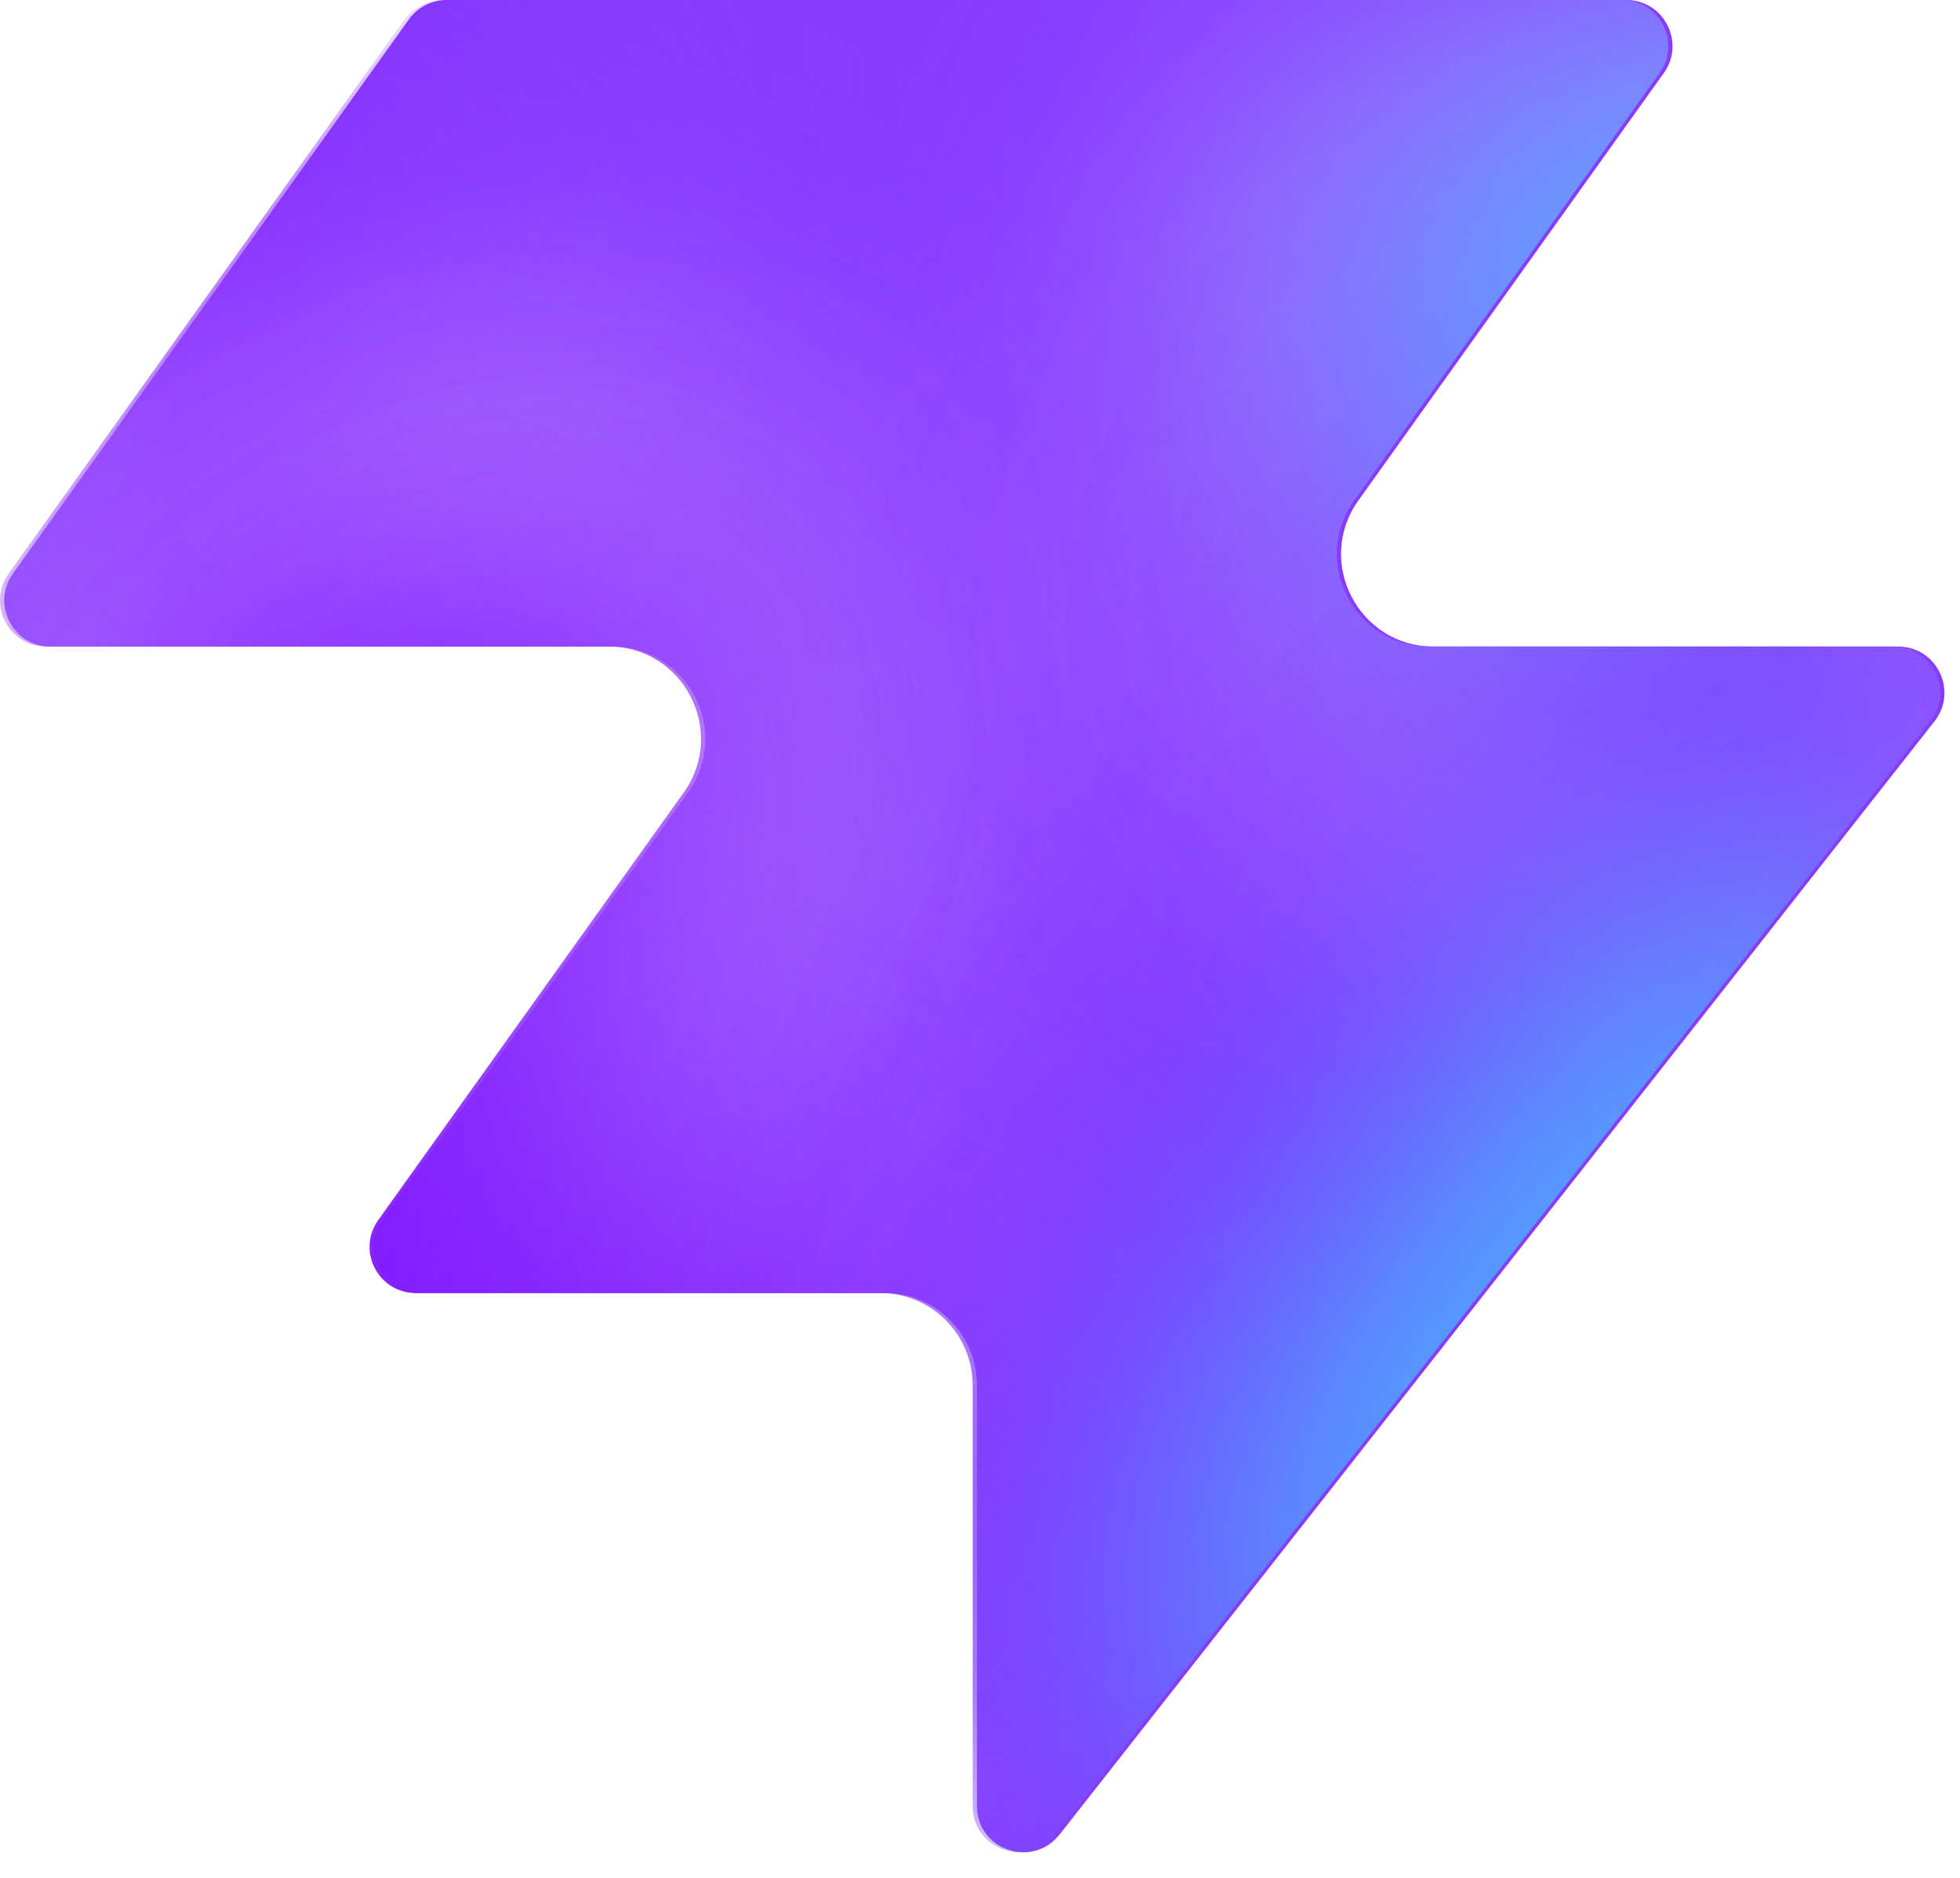
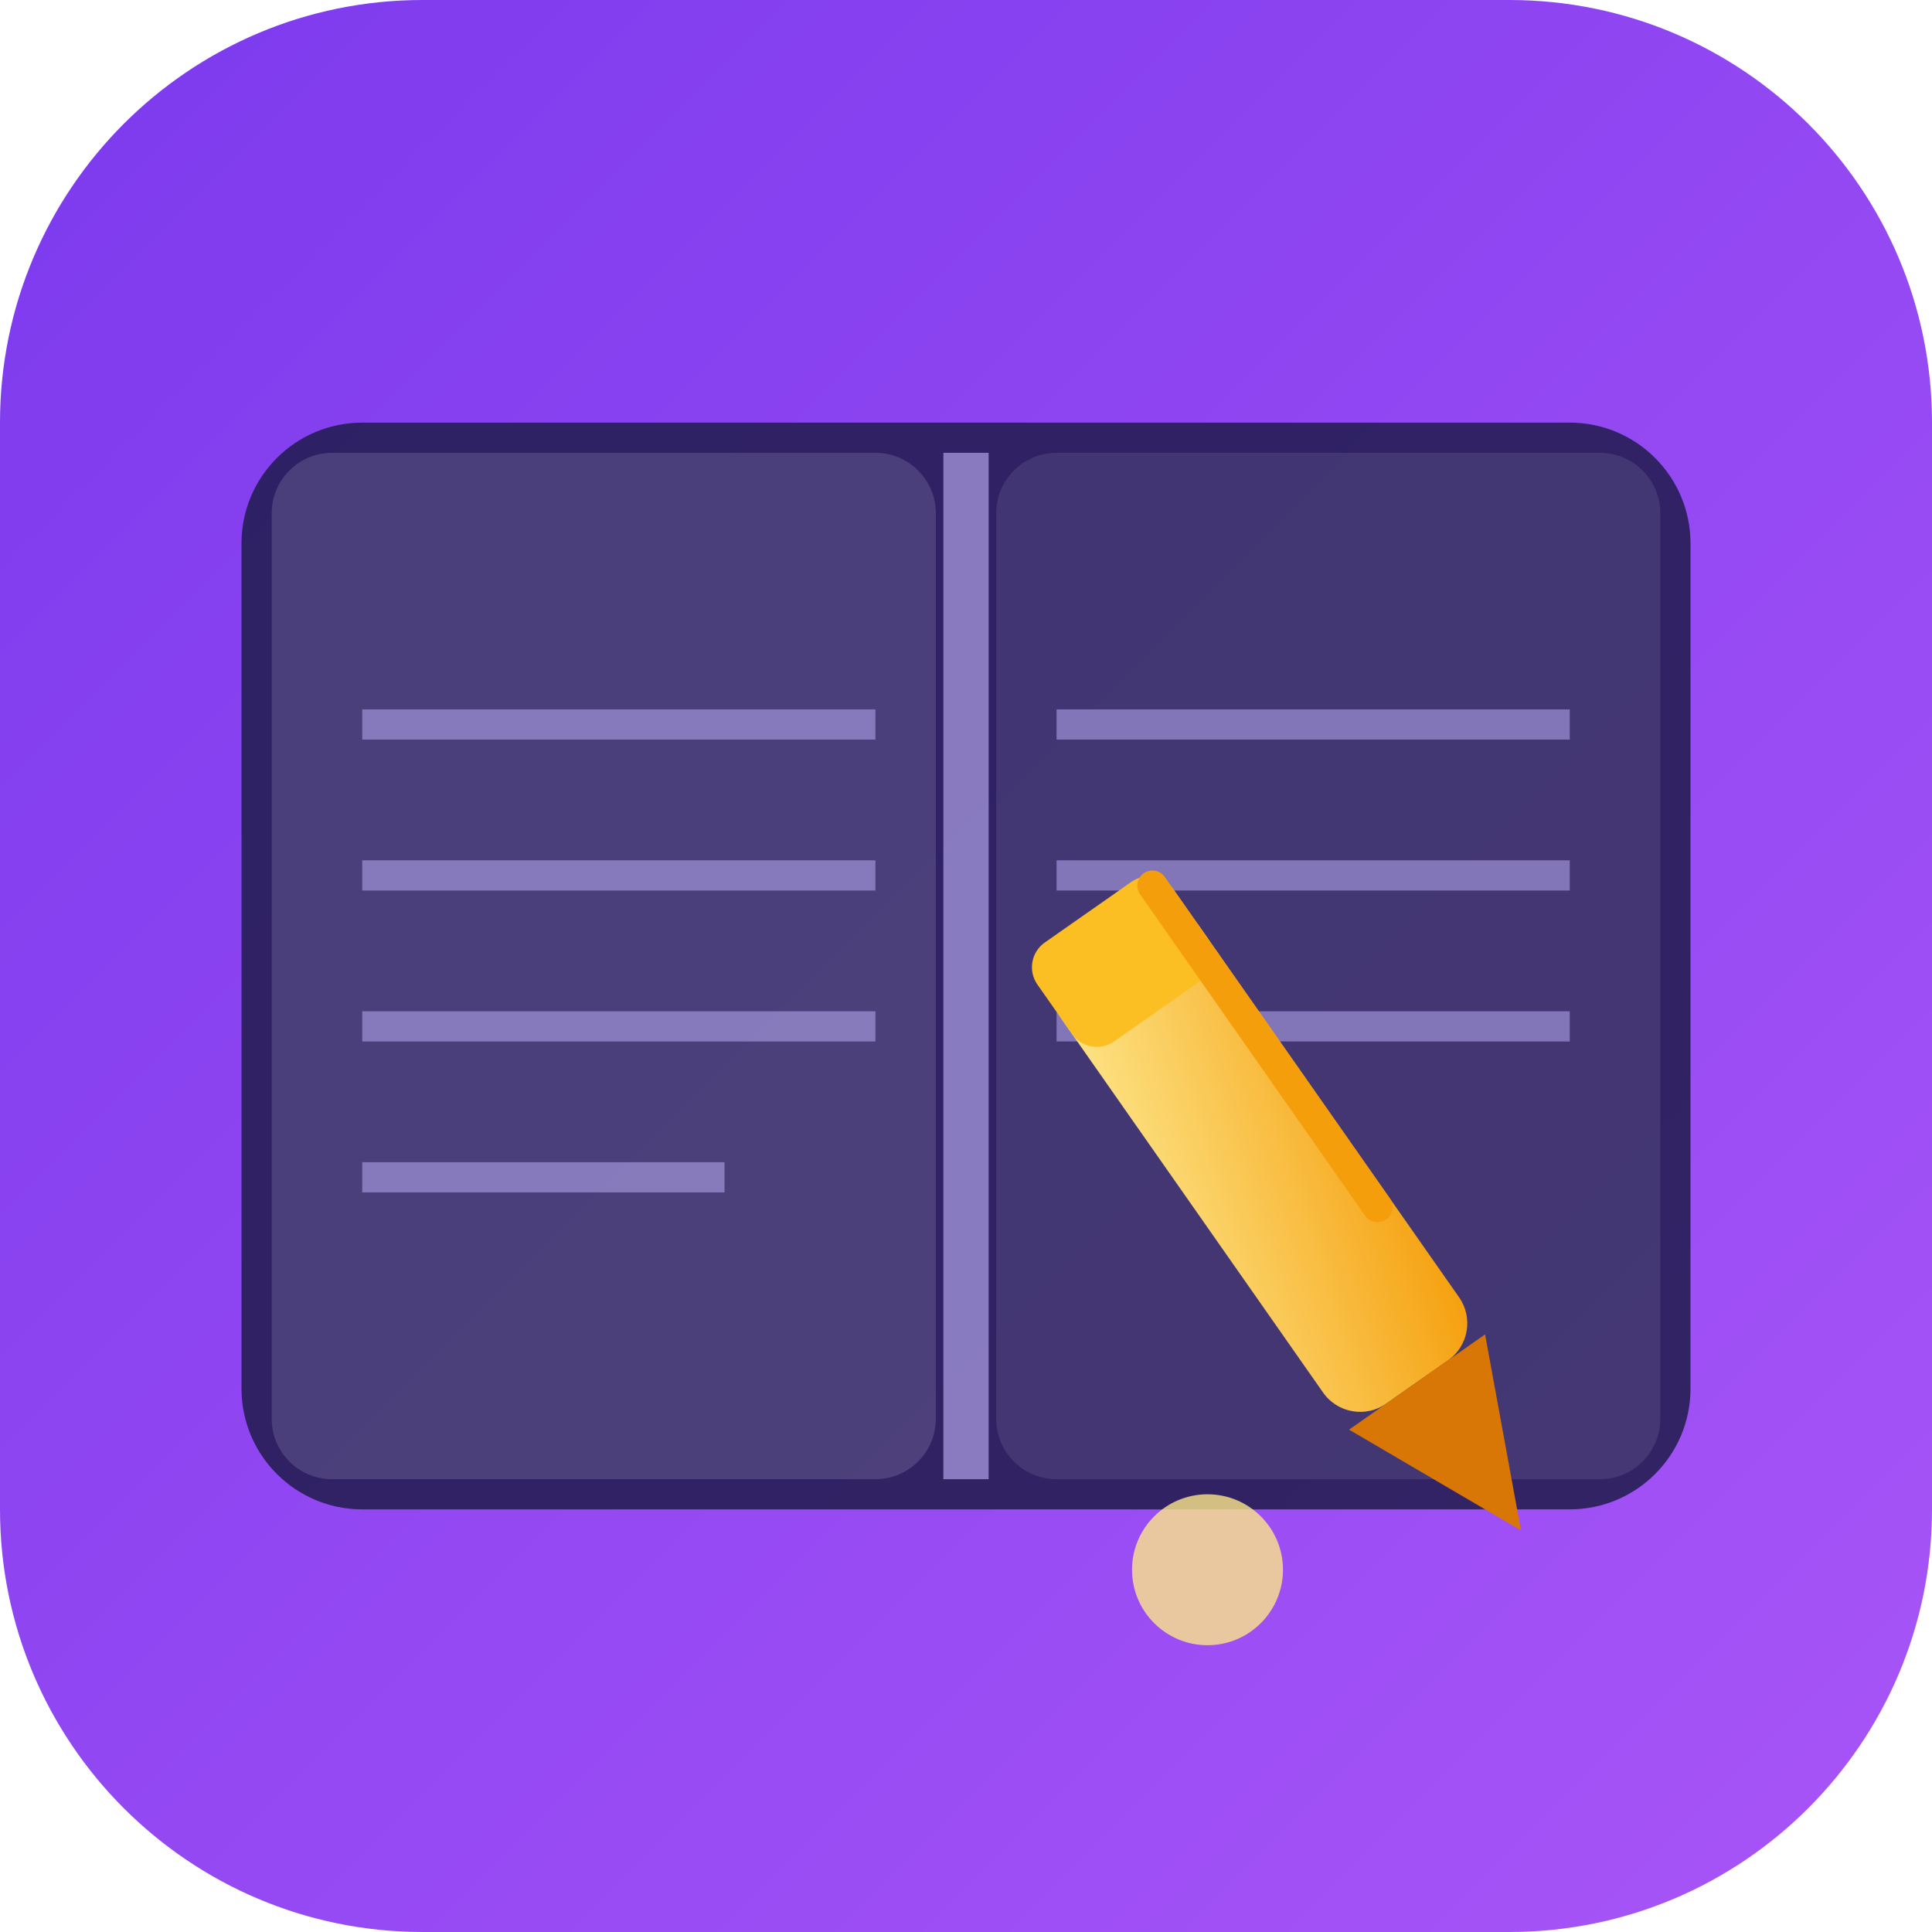
- <svg xmlns="http://www.w3.org/2000/svg" width="48" height="46" fill="none" viewBox="0 0 48 46">
-   <path fill="#863bff" d="M25.946 44.938c-.664.845-2.021.375-2.021-.698V33.937a2.26 2.26 0 0 0-2.262-2.262H10.287c-.92 0-1.456-1.04-.92-1.788l7.48-10.471c1.07-1.497 0-3.578-1.842-3.578H1.237c-.92 0-1.456-1.04-.92-1.788L10.013.474c.214-.297.556-.474.92-.474h28.894c.92 0 1.456 1.04.92 1.788l-7.48 10.471c-1.07 1.498 0 3.579 1.842 3.579h11.377c.943 0 1.473 1.088.89 1.83L25.947 44.94z" style="fill:#863bff;fill:color(display-p3 .525 .23 1);fill-opacity:1" />
-   <mask id="a" width="48" height="46" x="0" y="0" maskUnits="userSpaceOnUse" style="mask-type:alpha">
-     <path fill="#000" d="M25.842 44.938c-.664.844-2.021.375-2.021-.698V33.937a2.26 2.26 0 0 0-2.262-2.262H10.183c-.92 0-1.456-1.04-.92-1.788l7.48-10.471c1.07-1.498 0-3.579-1.842-3.579H1.133c-.92 0-1.456-1.04-.92-1.787L9.91.473c.214-.297.556-.474.92-.474h28.894c.92 0 1.456 1.04.92 1.788l-7.48 10.471c-1.07 1.498 0 3.578 1.842 3.578h11.377c.943 0 1.473 1.088.89 1.832L25.843 44.94z" style="fill:#000;fill-opacity:1" />
-   </mask>
-   <g mask="url(#a)">
-     <g filter="url(#b)">
-       <ellipse cx="5.508" cy="14.704" fill="#ede6ff" rx="5.508" ry="14.704" style="fill:#ede6ff;fill:color(display-p3 .927 .903 1);fill-opacity:1" transform="matrix(.00324 1 1 -.00324 -4.47 31.516)" />
-     </g>
-     <g filter="url(#c)">
-       <ellipse cx="10.399" cy="29.851" fill="#ede6ff" rx="10.399" ry="29.851" style="fill:#ede6ff;fill:color(display-p3 .927 .903 1);fill-opacity:1" transform="matrix(.00324 1 1 -.00324 -39.328 7.883)" />
-     </g>
-     <g filter="url(#d)">
-       <ellipse cx="5.508" cy="30.487" fill="#7e14ff" rx="5.508" ry="30.487" style="fill:#7e14ff;fill:color(display-p3 .492 .077 1);fill-opacity:1" transform="rotate(89.814 -25.913 -14.639)scale(1 -1)" />
-     </g>
-     <g filter="url(#e)">
-       <ellipse cx="5.508" cy="30.599" fill="#7e14ff" rx="5.508" ry="30.599" style="fill:#7e14ff;fill:color(display-p3 .492 .077 1);fill-opacity:1" transform="rotate(89.814 -32.644 -3.334)scale(1 -1)" />
-     </g>
-     <g filter="url(#f)">
-       <ellipse cx="5.508" cy="30.599" fill="#7e14ff" rx="5.508" ry="30.599" style="fill:#7e14ff;fill:color(display-p3 .492 .077 1);fill-opacity:1" transform="matrix(.00324 1 1 -.00324 -34.34 30.47)" />
-     </g>
-     <g filter="url(#g)">
-       <ellipse cx="14.072" cy="22.078" fill="#ede6ff" rx="14.072" ry="22.078" style="fill:#ede6ff;fill:color(display-p3 .927 .903 1);fill-opacity:1" transform="rotate(93.35 24.506 48.493)scale(-1 1)" />
-     </g>
-     <g filter="url(#h)">
-       <ellipse cx="3.47" cy="21.501" fill="#7e14ff" rx="3.47" ry="21.501" style="fill:#7e14ff;fill:color(display-p3 .492 .077 1);fill-opacity:1" transform="rotate(89.009 28.708 47.59)scale(-1 1)" />
-     </g>
-     <g filter="url(#i)">
-       <ellipse cx="3.47" cy="21.501" fill="#7e14ff" rx="3.47" ry="21.501" style="fill:#7e14ff;fill:color(display-p3 .492 .077 1);fill-opacity:1" transform="rotate(89.009 28.708 47.59)scale(-1 1)" />
-     </g>
-     <g filter="url(#j)">
-       <ellipse cx=".387" cy="8.972" fill="#7e14ff" rx="4.407" ry="29.108" style="fill:#7e14ff;fill:color(display-p3 .492 .077 1);fill-opacity:1" transform="rotate(39.51 .387 8.972)" />
-     </g>
-     <g filter="url(#k)">
-       <ellipse cx="47.523" cy="-6.092" fill="#7e14ff" rx="4.407" ry="29.108" style="fill:#7e14ff;fill:color(display-p3 .492 .077 1);fill-opacity:1" transform="rotate(37.892 47.523 -6.092)" />
-     </g>
-     <g filter="url(#l)">
-       <ellipse cx="41.412" cy="6.333" fill="#47bfff" rx="5.971" ry="9.665" style="fill:#47bfff;fill:color(display-p3 .28 .748 1);fill-opacity:1" transform="rotate(37.892 41.412 6.333)" />
-     </g>
-     <g filter="url(#m)">
-       <ellipse cx="-1.879" cy="38.332" fill="#7e14ff" rx="4.407" ry="29.108" style="fill:#7e14ff;fill:color(display-p3 .492 .077 1);fill-opacity:1" transform="rotate(37.892 -1.88 38.332)" />
-     </g>
-     <g filter="url(#n)">
-       <ellipse cx="-1.879" cy="38.332" fill="#7e14ff" rx="4.407" ry="29.108" style="fill:#7e14ff;fill:color(display-p3 .492 .077 1);fill-opacity:1" transform="rotate(37.892 -1.88 38.332)" />
-     </g>
-     <g filter="url(#o)">
-       <ellipse cx="35.651" cy="29.907" fill="#7e14ff" rx="4.407" ry="29.108" style="fill:#7e14ff;fill:color(display-p3 .492 .077 1);fill-opacity:1" transform="rotate(37.892 35.651 29.907)" />
-     </g>
-     <g filter="url(#p)">
-       <ellipse cx="38.418" cy="32.4" fill="#47bfff" rx="5.971" ry="15.297" style="fill:#47bfff;fill:color(display-p3 .28 .748 1);fill-opacity:1" transform="rotate(37.892 38.418 32.4)" />
-     </g>
+ <svg xmlns="http://www.w3.org/2000/svg" viewBox="0 0 64 64" fill="none">
+   <defs>
+     <linearGradient id="bg" x1="0" y1="0" x2="64" y2="64" gradientUnits="userSpaceOnUse">
+       <stop offset="0%" stop-color="#7c3aed" />
+       <stop offset="100%" stop-color="#a855f7" />
+     </linearGradient>
+     <linearGradient id="pen" x1="0" y1="0" x2="1" y2="1">
+       <stop offset="0%" stop-color="#fde68a" />
+       <stop offset="100%" stop-color="#f59e0b" />
+     </linearGradient>
+   </defs>
+   <rect width="64" height="64" rx="14" fill="url(#bg)" />
+   <rect x="8" y="14" width="48" height="36" rx="4" fill="#1e1b4b" opacity="0.85" />
+   <rect x="9" y="15" width="22" height="34" rx="2" fill="#ede9fe" opacity="0.15" />
+   <rect x="33" y="15" width="22" height="34" rx="2" fill="#ede9fe" opacity="0.1" />
+   <line x1="32" y1="15" x2="32" y2="49" stroke="#c4b5fd" stroke-width="1.5" opacity="0.6" />
+   <line x1="12" y1="24" x2="29" y2="24" stroke="#c4b5fd" stroke-width="1" opacity="0.5" />
+   <line x1="12" y1="29" x2="29" y2="29" stroke="#c4b5fd" stroke-width="1" opacity="0.5" />
+   <line x1="12" y1="34" x2="29" y2="34" stroke="#c4b5fd" stroke-width="1" opacity="0.5" />
+   <line x1="12" y1="39" x2="24" y2="39" stroke="#c4b5fd" stroke-width="1" opacity="0.5" />
+   <line x1="35" y1="24" x2="52" y2="24" stroke="#c4b5fd" stroke-width="1" opacity="0.5" />
+   <line x1="35" y1="29" x2="52" y2="29" stroke="#c4b5fd" stroke-width="1" opacity="0.5" />
+   <line x1="35" y1="34" x2="52" y2="34" stroke="#c4b5fd" stroke-width="1" opacity="0.5" />
+   <g transform="rotate(-35, 46, 44)">
+     <rect x="43" y="28" width="5.5" height="18" rx="1.5" fill="url(#pen)" />
+     <polygon points="43,46 48.5,46 45.75,52" fill="#d97706" />
+     <rect x="43" y="27" width="5.5" height="4" rx="1" fill="#fbbf24" />
+     <rect x="47.5" y="27" width="1" height="14" rx="0.5" fill="#f59e0b" />
  </g>
-   <defs>
-     <filter id="b" width="60.045" height="41.654" x="-19.77" y="16.149" color-interpolation-filters="sRGB" filterUnits="userSpaceOnUse">
-       <feFlood flood-opacity="0" result="BackgroundImageFix" />
-       <feBlend in="SourceGraphic" in2="BackgroundImageFix" result="shape" />
-       <feGaussianBlur result="effect1_foregroundBlur_2002_17158" stdDeviation="7.659" />
-     </filter>
-     <filter id="c" width="90.34" height="51.437" x="-54.613" y="-7.533" color-interpolation-filters="sRGB" filterUnits="userSpaceOnUse">
-       <feFlood flood-opacity="0" result="BackgroundImageFix" />
-       <feBlend in="SourceGraphic" in2="BackgroundImageFix" result="shape" />
-       <feGaussianBlur result="effect1_foregroundBlur_2002_17158" stdDeviation="7.659" />
-     </filter>
-     <filter id="d" width="79.355" height="29.4" x="-49.64" y="2.03" color-interpolation-filters="sRGB" filterUnits="userSpaceOnUse">
-       <feFlood flood-opacity="0" result="BackgroundImageFix" />
-       <feBlend in="SourceGraphic" in2="BackgroundImageFix" result="shape" />
-       <feGaussianBlur result="effect1_foregroundBlur_2002_17158" stdDeviation="4.596" />
-     </filter>
-     <filter id="e" width="79.579" height="29.4" x="-45.045" y="20.029" color-interpolation-filters="sRGB" filterUnits="userSpaceOnUse">
-       <feFlood flood-opacity="0" result="BackgroundImageFix" />
-       <feBlend in="SourceGraphic" in2="BackgroundImageFix" result="shape" />
-       <feGaussianBlur result="effect1_foregroundBlur_2002_17158" stdDeviation="4.596" />
-     </filter>
-     <filter id="f" width="79.579" height="29.4" x="-43.513" y="21.178" color-interpolation-filters="sRGB" filterUnits="userSpaceOnUse">
-       <feFlood flood-opacity="0" result="BackgroundImageFix" />
-       <feBlend in="SourceGraphic" in2="BackgroundImageFix" result="shape" />
-       <feGaussianBlur result="effect1_foregroundBlur_2002_17158" stdDeviation="4.596" />
-     </filter>
-     <filter id="g" width="74.749" height="58.852" x="15.756" y="-17.901" color-interpolation-filters="sRGB" filterUnits="userSpaceOnUse">
-       <feFlood flood-opacity="0" result="BackgroundImageFix" />
-       <feBlend in="SourceGraphic" in2="BackgroundImageFix" result="shape" />
-       <feGaussianBlur result="effect1_foregroundBlur_2002_17158" stdDeviation="7.659" />
-     </filter>
-     <filter id="h" width="61.377" height="25.362" x="23.548" y="2.284" color-interpolation-filters="sRGB" filterUnits="userSpaceOnUse">
-       <feFlood flood-opacity="0" result="BackgroundImageFix" />
-       <feBlend in="SourceGraphic" in2="BackgroundImageFix" result="shape" />
-       <feGaussianBlur result="effect1_foregroundBlur_2002_17158" stdDeviation="4.596" />
-     </filter>
-     <filter id="i" width="61.377" height="25.362" x="23.548" y="2.284" color-interpolation-filters="sRGB" filterUnits="userSpaceOnUse">
-       <feFlood flood-opacity="0" result="BackgroundImageFix" />
-       <feBlend in="SourceGraphic" in2="BackgroundImageFix" result="shape" />
-       <feGaussianBlur result="effect1_foregroundBlur_2002_17158" stdDeviation="4.596" />
-     </filter>
-     <filter id="j" width="56.045" height="63.649" x="-27.636" y="-22.853" color-interpolation-filters="sRGB" filterUnits="userSpaceOnUse">
-       <feFlood flood-opacity="0" result="BackgroundImageFix" />
-       <feBlend in="SourceGraphic" in2="BackgroundImageFix" result="shape" />
-       <feGaussianBlur result="effect1_foregroundBlur_2002_17158" stdDeviation="4.596" />
-     </filter>
-     <filter id="k" width="54.814" height="64.646" x="20.116" y="-38.415" color-interpolation-filters="sRGB" filterUnits="userSpaceOnUse">
-       <feFlood flood-opacity="0" result="BackgroundImageFix" />
-       <feBlend in="SourceGraphic" in2="BackgroundImageFix" result="shape" />
-       <feGaussianBlur result="effect1_foregroundBlur_2002_17158" stdDeviation="4.596" />
-     </filter>
-     <filter id="l" width="33.541" height="35.313" x="24.641" y="-11.323" color-interpolation-filters="sRGB" filterUnits="userSpaceOnUse">
-       <feFlood flood-opacity="0" result="BackgroundImageFix" />
-       <feBlend in="SourceGraphic" in2="BackgroundImageFix" result="shape" />
-       <feGaussianBlur result="effect1_foregroundBlur_2002_17158" stdDeviation="4.596" />
-     </filter>
-     <filter id="m" width="54.814" height="64.646" x="-29.286" y="6.009" color-interpolation-filters="sRGB" filterUnits="userSpaceOnUse">
-       <feFlood flood-opacity="0" result="BackgroundImageFix" />
-       <feBlend in="SourceGraphic" in2="BackgroundImageFix" result="shape" />
-       <feGaussianBlur result="effect1_foregroundBlur_2002_17158" stdDeviation="4.596" />
-     </filter>
-     <filter id="n" width="54.814" height="64.646" x="-29.286" y="6.009" color-interpolation-filters="sRGB" filterUnits="userSpaceOnUse">
-       <feFlood flood-opacity="0" result="BackgroundImageFix" />
-       <feBlend in="SourceGraphic" in2="BackgroundImageFix" result="shape" />
-       <feGaussianBlur result="effect1_foregroundBlur_2002_17158" stdDeviation="4.596" />
-     </filter>
-     <filter id="o" width="54.814" height="64.646" x="8.244" y="-2.416" color-interpolation-filters="sRGB" filterUnits="userSpaceOnUse">
-       <feFlood flood-opacity="0" result="BackgroundImageFix" />
-       <feBlend in="SourceGraphic" in2="BackgroundImageFix" result="shape" />
-       <feGaussianBlur result="effect1_foregroundBlur_2002_17158" stdDeviation="4.596" />
-     </filter>
-     <filter id="p" width="39.409" height="43.623" x="18.713" y="10.588" color-interpolation-filters="sRGB" filterUnits="userSpaceOnUse">
-       <feFlood flood-opacity="0" result="BackgroundImageFix" />
-       <feBlend in="SourceGraphic" in2="BackgroundImageFix" result="shape" />
-       <feGaussianBlur result="effect1_foregroundBlur_2002_17158" stdDeviation="4.596" />
-     </filter>
-   </defs>
+   <circle cx="40" cy="52" r="2.5" fill="#fde68a" opacity="0.8" />
</svg>
